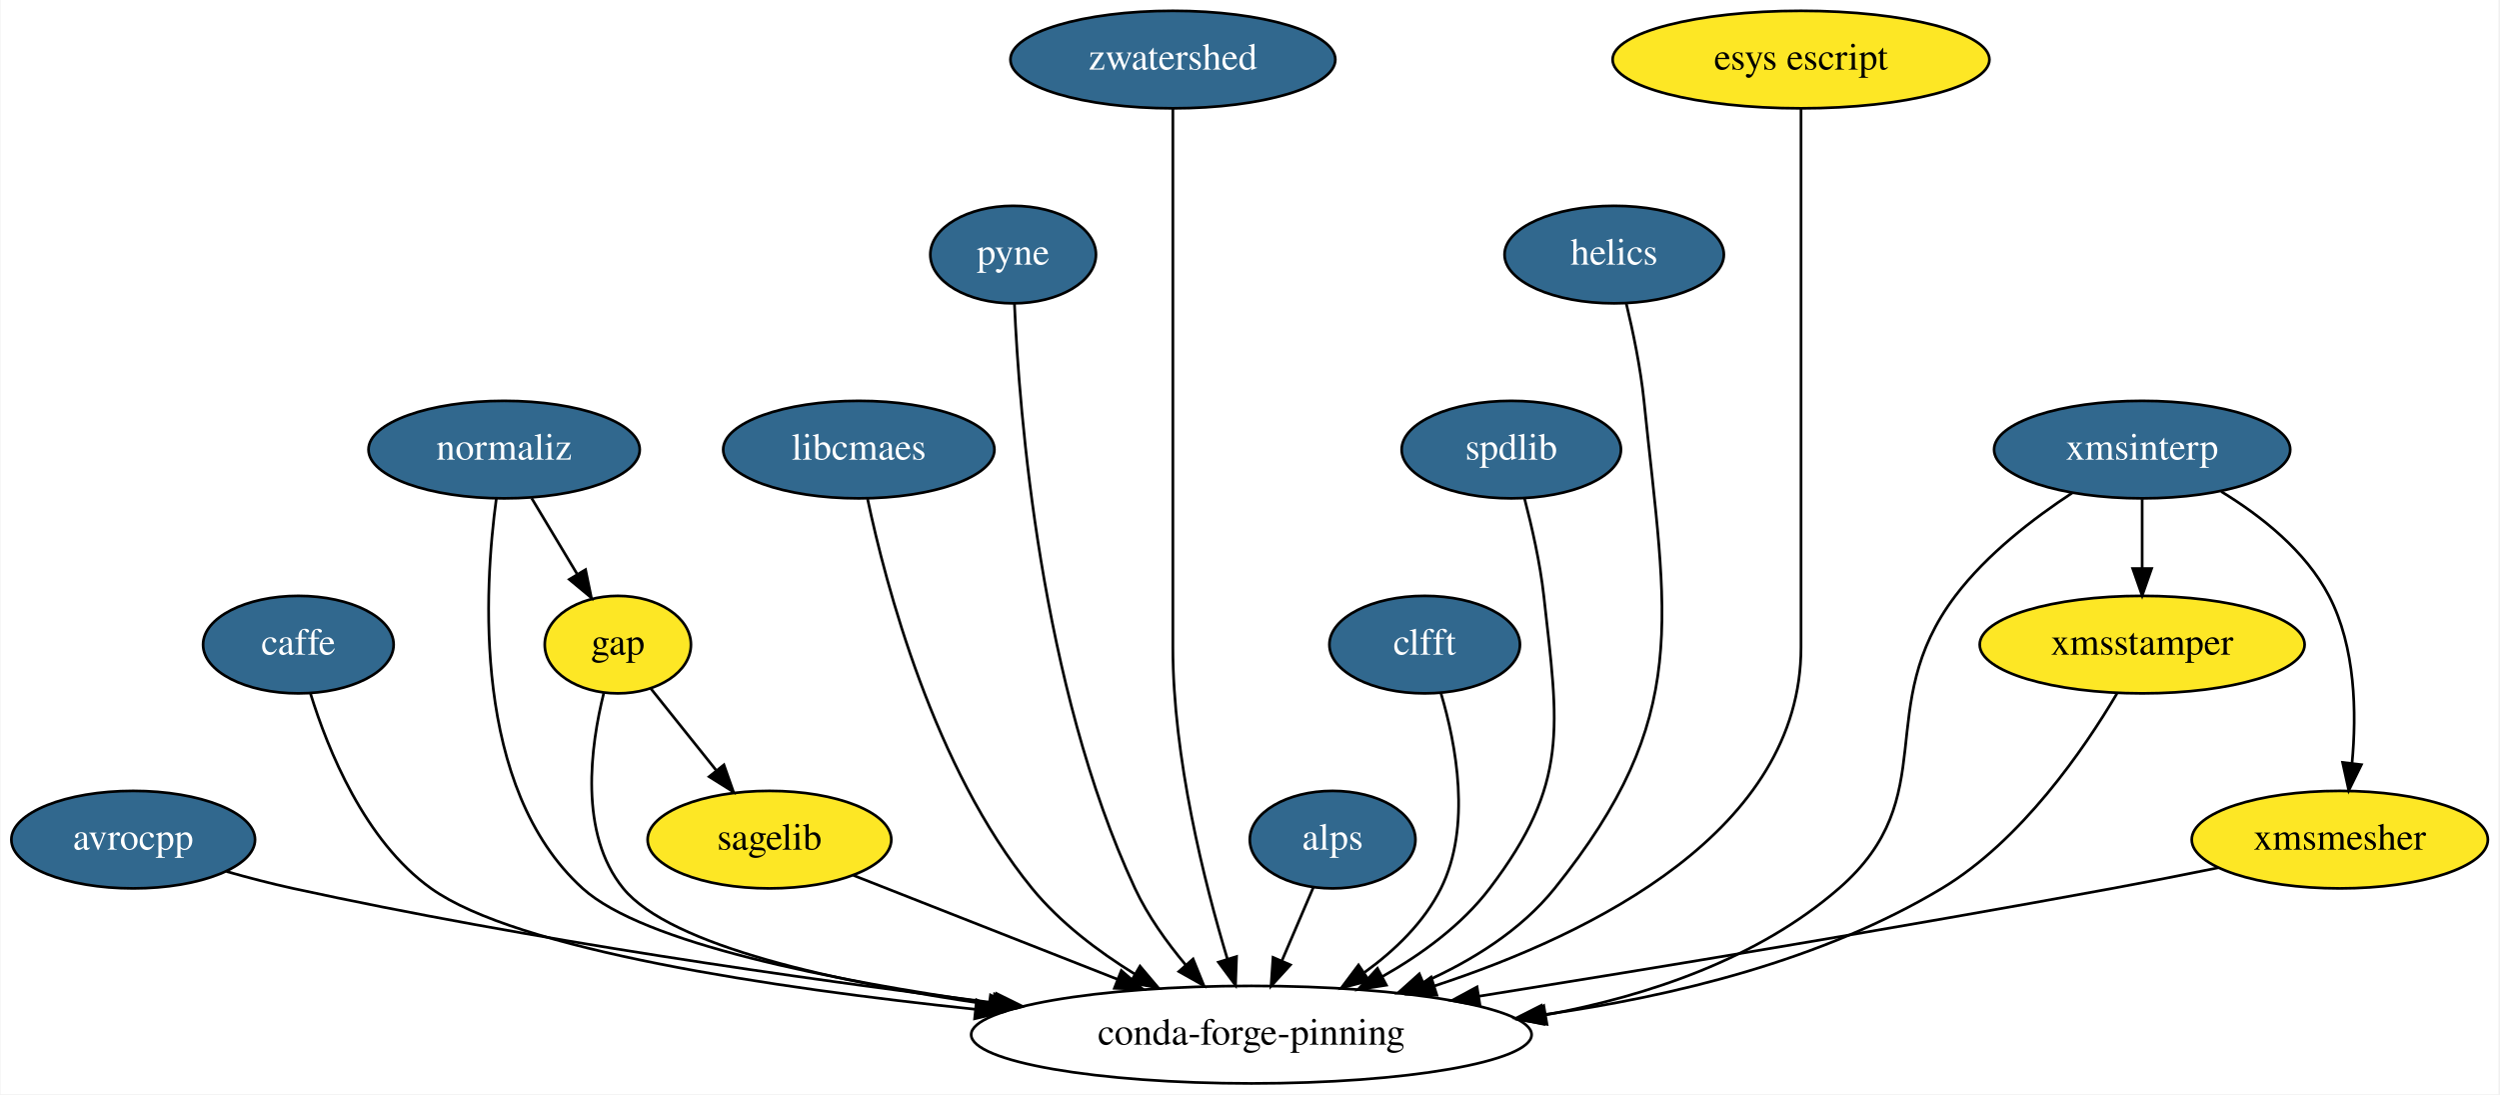
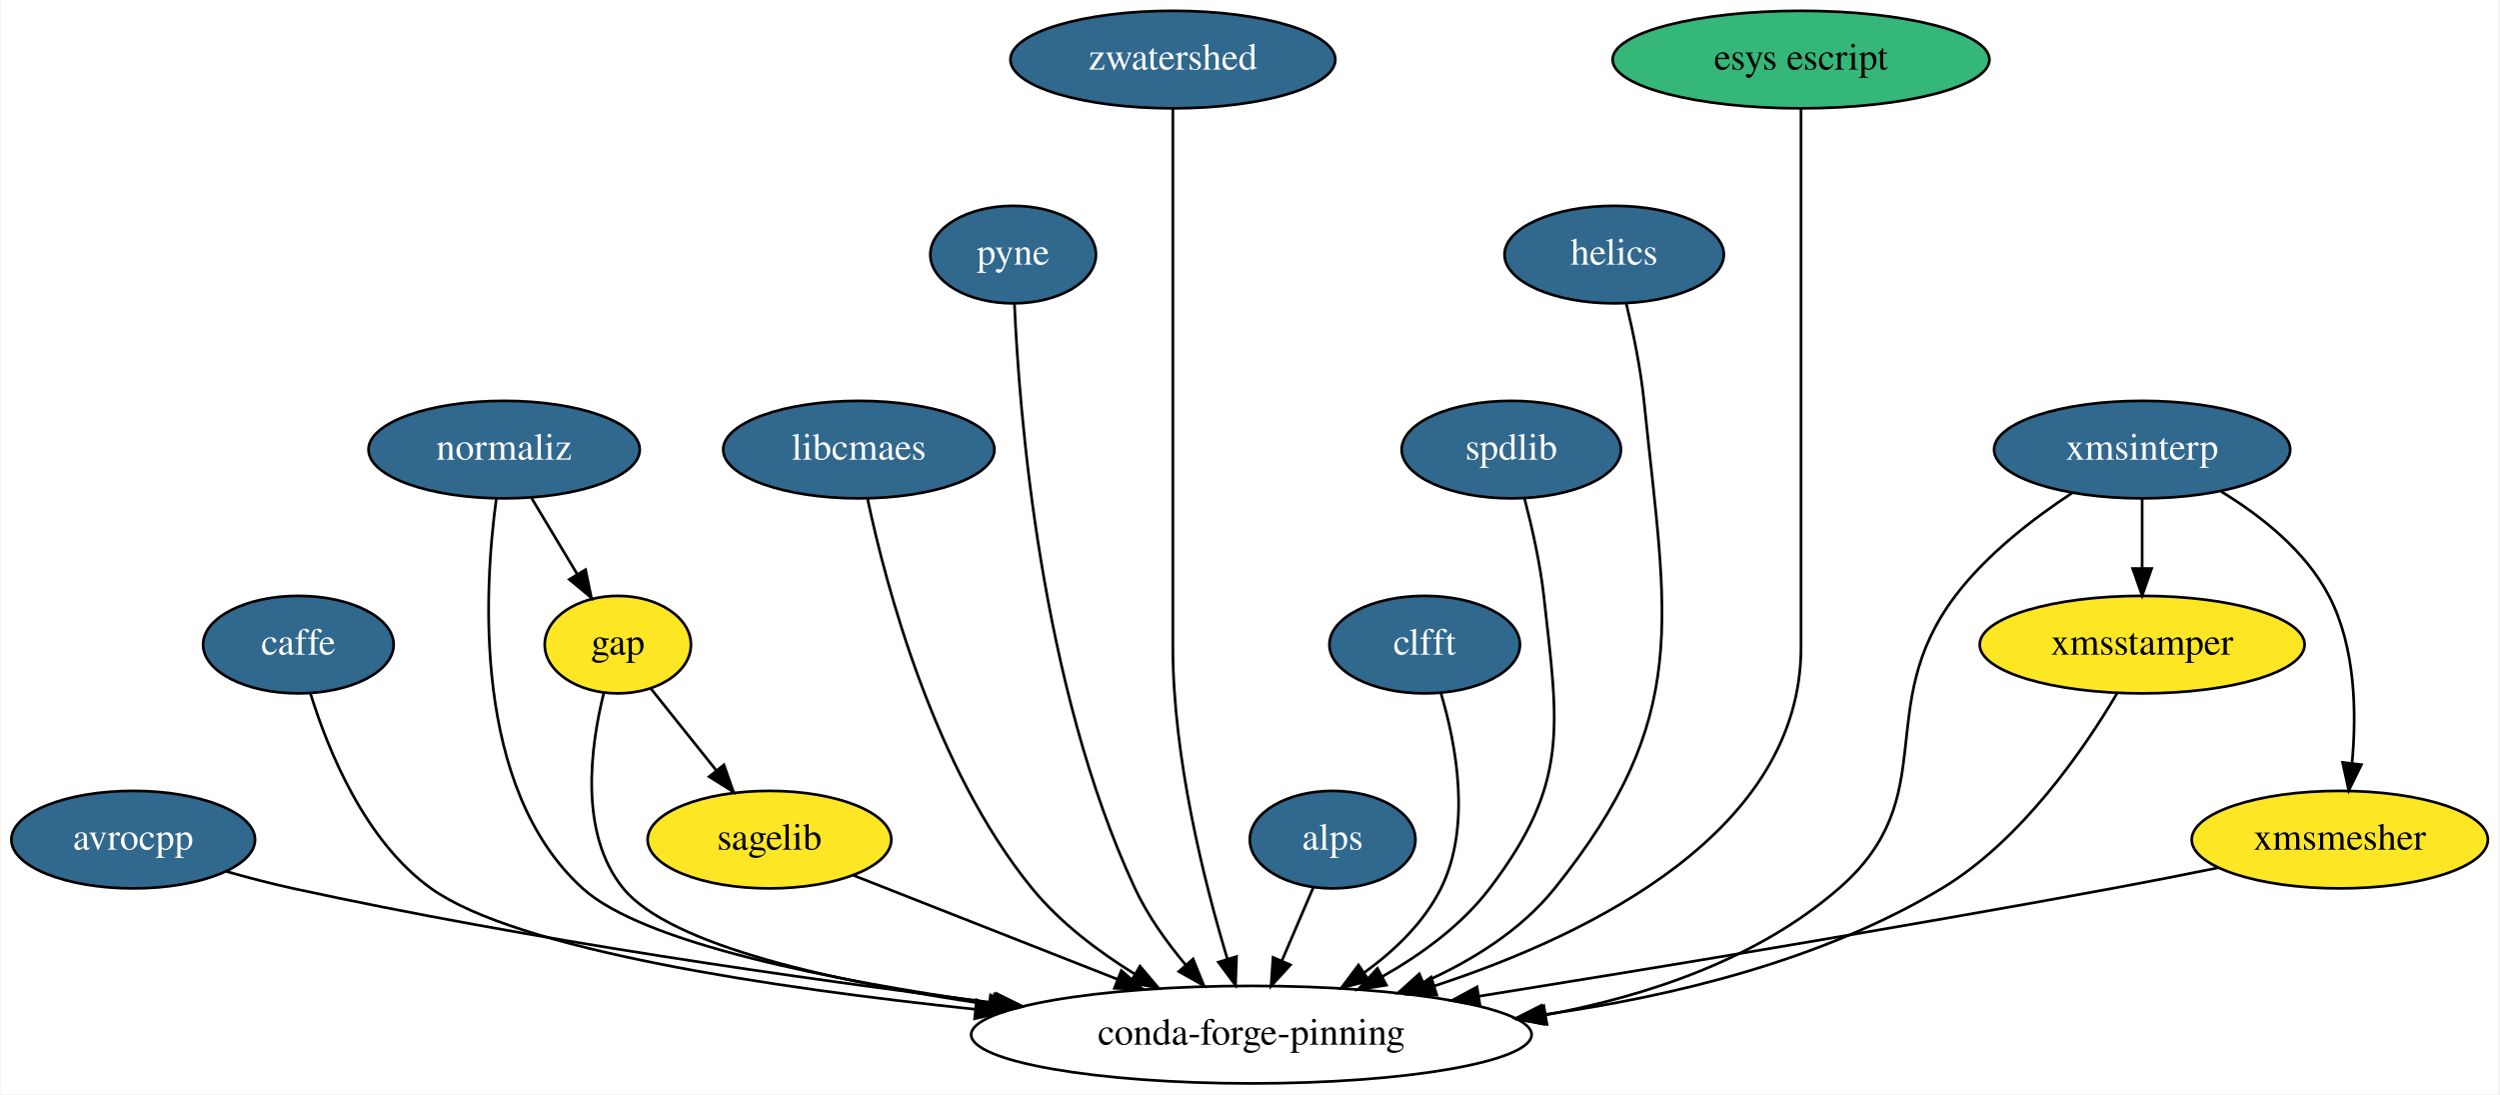
<svg xmlns="http://www.w3.org/2000/svg" xmlns:xlink="http://www.w3.org/1999/xlink" width="923pt" height="404pt" viewBox="0.00 0.00 922.60 404.00">
  <g id="graph0" class="graph" transform="scale(1 1) rotate(0) translate(4 400)">
    <polygon fill="white" stroke="transparent" points="-4,4 -4,-400 918.6,-400 918.6,4 -4,4" />
    <g id="node1" class="node">
      <g id="a_node1">
        <a xlink:href="https://github.com/conda-forge/avrocpp-feedstock/pull/8" xlink:title="avrocpp">
          <ellipse fill="#31688e" stroke="black" cx="45" cy="-90" rx="45" ry="18" />
          <text text-anchor="middle" x="45" y="-86.3" font-family="Times,serif" font-size="14.00" fill="white">avrocpp</text>
        </a>
      </g>
    </g>
    <g id="node2" class="node">
      <ellipse fill="none" stroke="black" cx="458" cy="-18" rx="103.5" ry="18" />
      <text text-anchor="middle" x="458" y="-14.3" font-family="Times,serif" font-size="14.00">conda-forge-pinning</text>
    </g>
    <g id="edge1" class="edge">
      <path fill="none" stroke="black" d="M79.44,-78.25C87.45,-75.98 95.98,-73.75 104,-72 190.95,-53.05 291.4,-38.72 363.03,-29.76" />
      <polygon fill="black" stroke="black" points="363.89,-33.18 373.39,-28.48 363.03,-26.24 363.89,-33.18" />
    </g>
    <g id="node3" class="node">
      <g id="a_node3">
        <a xlink:href="https://github.com/conda-forge/caffe-feedstock/pull/57" xlink:title="caffe">
          <ellipse fill="#31688e" stroke="black" cx="106" cy="-162" rx="35.19" ry="18" />
          <text text-anchor="middle" x="106" y="-158.3" font-family="Times,serif" font-size="14.00" fill="white">caffe</text>
        </a>
      </g>
    </g>
    <g id="edge2" class="edge">
      <path fill="none" stroke="black" d="M110.5,-143.88C116.84,-123.35 130.46,-89.53 155,-72 186.76,-49.31 281.05,-35.25 356.1,-27.36" />
      <polygon fill="black" stroke="black" points="356.5,-30.84 366.09,-26.34 355.78,-23.88 356.5,-30.84" />
    </g>
    <g id="node4" class="node">
      <g id="a_node4">
        <a xlink:href="https://github.com/conda-forge/gap-feedstock" xlink:title="gap">
          <ellipse fill="#fde725" stroke="black" cx="224" cy="-162" rx="27" ry="18" />
          <text text-anchor="middle" x="224" y="-158.3" font-family="Times,serif" font-size="14.00">gap</text>
        </a>
      </g>
    </g>
    <g id="edge3" class="edge">
      <path fill="none" stroke="black" d="M218.81,-144.16C213.91,-124.54 209.49,-92.24 226,-72 243.4,-50.67 305.54,-37.19 361.13,-29.16" />
      <polygon fill="black" stroke="black" points="361.65,-32.62 371.07,-27.77 360.68,-25.69 361.65,-32.62" />
    </g>
    <g id="node5" class="node">
      <g id="a_node5">
        <a xlink:href="https://github.com/conda-forge/sagelib-feedstock" xlink:title="sagelib">
          <ellipse fill="#fde725" stroke="black" cx="280" cy="-90" rx="45" ry="18" />
          <text text-anchor="middle" x="280" y="-86.3" font-family="Times,serif" font-size="14.00">sagelib</text>
        </a>
      </g>
    </g>
    <g id="edge4" class="edge">
      <path fill="none" stroke="black" d="M236.15,-145.81C243.19,-137.02 252.22,-125.73 260.25,-115.69" />
      <polygon fill="black" stroke="black" points="263.18,-117.62 266.7,-107.63 257.72,-113.25 263.18,-117.62" />
    </g>
    <g id="edge5" class="edge">
      <path fill="none" stroke="black" d="M311.01,-76.81C337.91,-66.23 377.32,-50.73 408.57,-38.44" />
      <polygon fill="black" stroke="black" points="409.96,-41.65 417.98,-34.74 407.4,-35.14 409.96,-41.65" />
    </g>
    <g id="node6" class="node">
      <g id="a_node6">
        <a xlink:href="https://github.com/conda-forge/libcmaes-feedstock/pull/12" xlink:title="libcmaes">
          <ellipse fill="#31688e" stroke="black" cx="313" cy="-234" rx="50.09" ry="18" />
          <text text-anchor="middle" x="313" y="-230.3" font-family="Times,serif" font-size="14.00" fill="white">libcmaes</text>
        </a>
      </g>
    </g>
    <g id="edge6" class="edge">
      <path fill="none" stroke="black" d="M316.25,-215.74C322.92,-184.22 340.66,-116.5 377,-72 387.29,-59.4 401.38,-48.75 414.92,-40.38" />
      <polygon fill="black" stroke="black" points="416.86,-43.3 423.7,-35.21 413.31,-37.27 416.86,-43.3" />
    </g>
    <g id="node7" class="node">
      <g id="a_node7">
        <a xlink:href="https://github.com/conda-forge/pyne-feedstock/pull/39" xlink:title="pyne">
          <ellipse fill="#31688e" stroke="black" cx="370" cy="-306" rx="30.59" ry="18" />
          <text text-anchor="middle" x="370" y="-302.3" font-family="Times,serif" font-size="14.00" fill="white">pyne</text>
        </a>
      </g>
    </g>
    <g id="edge7" class="edge">
      <path fill="none" stroke="black" d="M370.49,-287.75C372.23,-247.89 380.01,-147.06 415,-72 419.7,-61.91 426.75,-52.08 433.78,-43.69" />
      <polygon fill="black" stroke="black" points="436.46,-45.94 440.44,-36.12 431.21,-41.31 436.46,-45.94" />
    </g>
    <g id="node8" class="node">
      <g id="a_node8">
        <a xlink:href="https://github.com/conda-forge/zwatershed-feedstock/pull/15" xlink:title="zwatershed">
          <ellipse fill="#31688e" stroke="black" cx="429" cy="-378" rx="60" ry="18" />
          <text text-anchor="middle" x="429" y="-374.3" font-family="Times,serif" font-size="14.00" fill="white">zwatershed</text>
        </a>
      </g>
    </g>
    <g id="edge8" class="edge">
      <path fill="none" stroke="black" d="M429,-359.95C429,-333.29 429,-280.11 429,-235 429,-235 429,-235 429,-161 429,-120.21 440.63,-74.15 449.16,-45.84" />
      <polygon fill="black" stroke="black" points="452.51,-46.84 452.13,-36.26 445.82,-44.77 452.51,-46.84" />
    </g>
    <g id="node9" class="node">
      <g id="a_node9">
        <a xlink:href="https://github.com/conda-forge/alps-feedstock/pull/30" xlink:title="alps">
          <ellipse fill="#31688e" stroke="black" cx="488" cy="-90" rx="30.59" ry="18" />
          <text text-anchor="middle" x="488" y="-86.3" font-family="Times,serif" font-size="14.00" fill="white">alps</text>
        </a>
      </g>
    </g>
    <g id="edge9" class="edge">
      <path fill="none" stroke="black" d="M480.89,-72.41C477.43,-64.34 473.18,-54.43 469.29,-45.35" />
      <polygon fill="black" stroke="black" points="472.42,-43.77 465.27,-35.96 465.99,-46.53 472.42,-43.77" />
    </g>
    <g id="node10" class="node">
      <g id="a_node10">
        <a xlink:href="https://github.com/conda-forge/clfft-feedstock/pull/10" xlink:title="clfft">
          <ellipse fill="#31688e" stroke="black" cx="522" cy="-162" rx="35.19" ry="18" />
          <text text-anchor="middle" x="522" y="-158.3" font-family="Times,serif" font-size="14.00" fill="white">clfft</text>
        </a>
      </g>
    </g>
    <g id="edge10" class="edge">
      <path fill="none" stroke="black" d="M528.05,-143.93C533.59,-125.24 539.38,-94.88 528,-72 521.78,-59.49 511.04,-49.15 499.82,-41.02" />
      <polygon fill="black" stroke="black" points="501.46,-37.91 491.21,-35.24 497.56,-43.72 501.46,-37.91" />
    </g>
    <g id="node11" class="node">
      <g id="a_node11">
        <a xlink:href="https://github.com/conda-forge/spdlib-feedstock/pull/16" xlink:title="spdlib">
          <ellipse fill="#31688e" stroke="black" cx="554" cy="-234" rx="40.5" ry="18" />
          <text text-anchor="middle" x="554" y="-230.3" font-family="Times,serif" font-size="14.00" fill="white">spdlib</text>
        </a>
      </g>
    </g>
    <g id="edge11" class="edge">
      <path fill="none" stroke="black" d="M558.87,-215.98C561.56,-205.67 564.64,-192.19 566,-180 571.42,-131.49 575.54,-110.87 546,-72 535.72,-58.48 520.91,-47.68 506.37,-39.45" />
      <polygon fill="black" stroke="black" points="507.86,-36.28 497.39,-34.66 504.56,-42.46 507.86,-36.28" />
    </g>
    <g id="node12" class="node">
      <g id="a_node12">
        <a xlink:href="https://github.com/conda-forge/helics-feedstock/pull/18" xlink:title="helics">
          <ellipse fill="#31688e" stroke="black" cx="592" cy="-306" rx="40.5" ry="18" />
          <text text-anchor="middle" x="592" y="-302.3" font-family="Times,serif" font-size="14.00" fill="white">helics</text>
        </a>
      </g>
    </g>
    <g id="edge12" class="edge">
      <path fill="none" stroke="black" d="M596.46,-287.95C598.94,-277.63 601.75,-264.15 603,-252 611.31,-171.09 620.95,-135.39 570,-72 557.55,-56.51 539.5,-45.3 521.51,-37.29" />
      <polygon fill="black" stroke="black" points="522.71,-34 512.14,-33.39 520.02,-40.46 522.71,-34" />
    </g>
    <g id="node13" class="node">
      <g id="a_node13">
        <a xlink:href="https://github.com/conda-forge/normaliz-feedstock/pull/19" xlink:title="normaliz">
          <ellipse fill="#31688e" stroke="black" cx="182" cy="-234" rx="50.09" ry="18" />
          <text text-anchor="middle" x="182" y="-230.3" font-family="Times,serif" font-size="14.00" fill="white">normaliz</text>
        </a>
      </g>
    </g>
    <g id="edge13" class="edge">
      <path fill="none" stroke="black" d="M179.13,-216.01C174.6,-182.76 170.08,-109.1 211,-72 233.31,-51.78 302.74,-38 362.33,-29.57" />
      <polygon fill="black" stroke="black" points="363.13,-32.99 372.56,-28.16 362.18,-26.06 363.13,-32.99" />
    </g>
    <g id="edge14" class="edge">
      <path fill="none" stroke="black" d="M192.17,-216.05C197.19,-207.68 203.36,-197.4 208.92,-188.13" />
      <polygon fill="black" stroke="black" points="212.07,-189.68 214.22,-179.31 206.07,-186.08 212.07,-189.68" />
    </g>
    <g id="node14" class="node">
      <g id="a_node14">
        <a xlink:href="https://github.com/conda-forge/esys-escript-feedstock" xlink:title="esys escript">
-           <ellipse fill="#fde725" stroke="black" cx="661" cy="-378" rx="69.59" ry="18" />
+           <ellipse fill="#35b779" stroke="black" cx="661" cy="-378" rx="69.59" ry="18" />
          <text text-anchor="middle" x="661" y="-374.3" font-family="Times,serif" font-size="14.00">esys escript</text>
        </a>
      </g>
    </g>
    <g id="edge15" class="edge">
      <path fill="none" stroke="black" d="M661,-359.95C661,-333.29 661,-280.11 661,-235 661,-235 661,-235 661,-161 661,-93.47 584.64,-55.36 525.59,-35.99" />
      <polygon fill="black" stroke="black" points="526.49,-32.6 515.9,-32.92 524.38,-39.27 526.49,-32.6" />
    </g>
    <g id="node15" class="node">
      <g id="a_node15">
        <a xlink:href="https://github.com/conda-forge/xmsinterp-feedstock/pull/6" xlink:title="xmsinterp">
          <ellipse fill="#31688e" stroke="black" cx="787" cy="-234" rx="54.69" ry="18" />
          <text text-anchor="middle" x="787" y="-230.3" font-family="Times,serif" font-size="14.00" fill="white">xmsinterp</text>
        </a>
      </g>
    </g>
    <g id="edge16" class="edge">
      <path fill="none" stroke="black" d="M761.25,-218.07C746.91,-208.67 729.66,-195.42 718,-180 686.84,-138.79 713.99,-105.9 675,-72 645.18,-46.07 604.72,-32.39 566.82,-25.31" />
      <polygon fill="black" stroke="black" points="567.17,-21.82 556.72,-23.56 565.98,-28.71 567.17,-21.82" />
    </g>
    <g id="node16" class="node">
      <g id="a_node16">
        <a xlink:href="https://github.com/conda-forge/xmsstamper-feedstock" xlink:title="xmsstamper">
          <ellipse fill="#fde725" stroke="black" cx="787" cy="-162" rx="60" ry="18" />
          <text text-anchor="middle" x="787" y="-158.3" font-family="Times,serif" font-size="14.00">xmsstamper</text>
        </a>
      </g>
    </g>
    <g id="edge17" class="edge">
      <path fill="none" stroke="black" d="M787,-215.7C787,-207.98 787,-198.71 787,-190.11" />
      <polygon fill="black" stroke="black" points="790.5,-190.1 787,-180.1 783.5,-190.1 790.5,-190.1" />
    </g>
    <g id="node17" class="node">
      <g id="a_node17">
        <a xlink:href="https://github.com/conda-forge/xmsmesher-feedstock" xlink:title="xmsmesher">
          <ellipse fill="#fde725" stroke="black" cx="860" cy="-90" rx="54.69" ry="18" />
          <text text-anchor="middle" x="860" y="-86.3" font-family="Times,serif" font-size="14.00">xmsmesher</text>
        </a>
      </g>
    </g>
    <g id="edge18" class="edge">
      <path fill="none" stroke="black" d="M816.21,-218.51C830.89,-209.56 847.34,-196.61 856,-180 865.86,-161.08 866.25,-136.71 864.52,-118.26" />
      <polygon fill="black" stroke="black" points="867.98,-117.68 863.31,-108.16 861.03,-118.51 867.98,-117.68" />
    </g>
    <g id="edge19" class="edge">
      <path fill="none" stroke="black" d="M777.68,-143.93C765.58,-123.46 742.45,-89.7 713,-72 668.85,-45.48 613.51,-32.06 565.68,-25.34" />
      <polygon fill="black" stroke="black" points="565.96,-21.85 555.59,-24.01 565.05,-28.79 565.96,-21.85" />
    </g>
    <g id="edge20" class="edge">
      <path fill="none" stroke="black" d="M815.15,-79.63C802.51,-77.06 788.73,-74.35 776,-72 696.85,-57.4 606.27,-42.48 542.09,-32.2" />
      <polygon fill="black" stroke="black" points="542.45,-28.72 532.02,-30.59 541.34,-35.63 542.45,-28.72" />
    </g>
  </g>
</svg>
